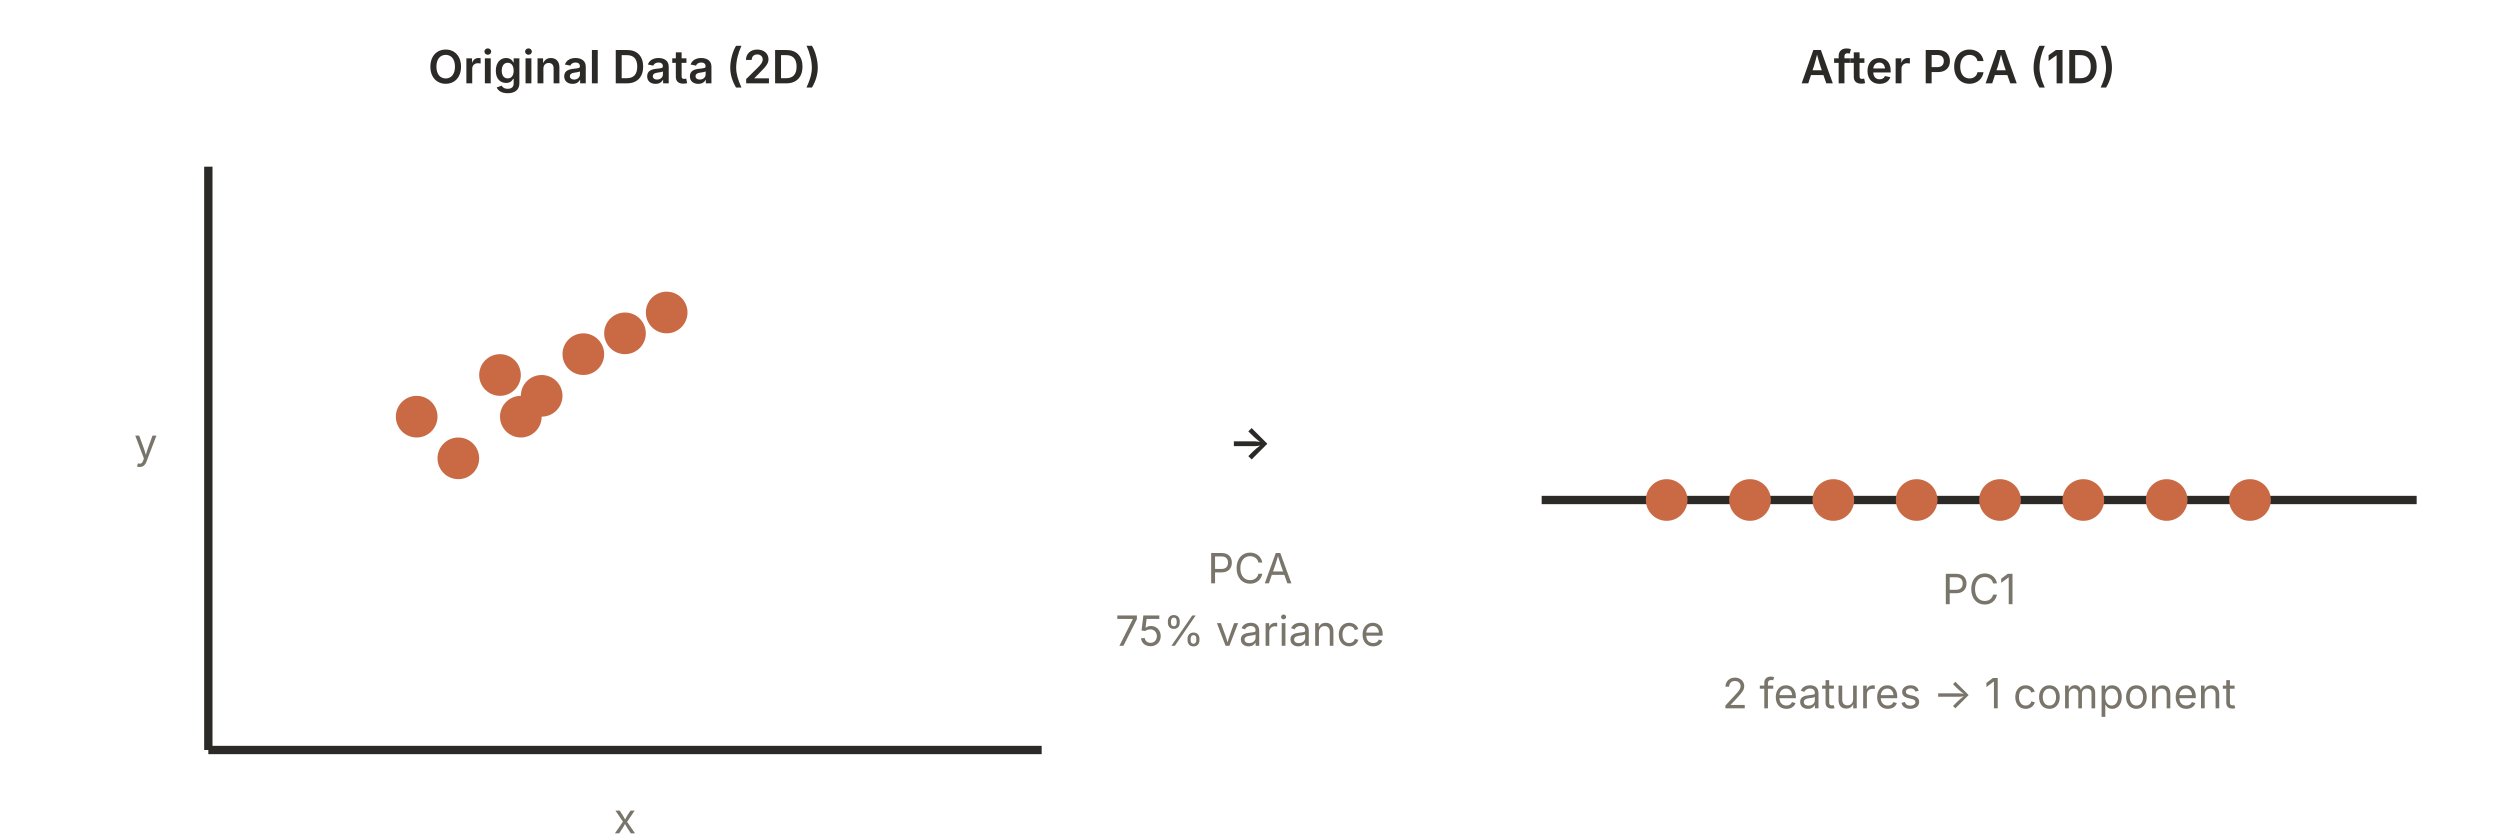
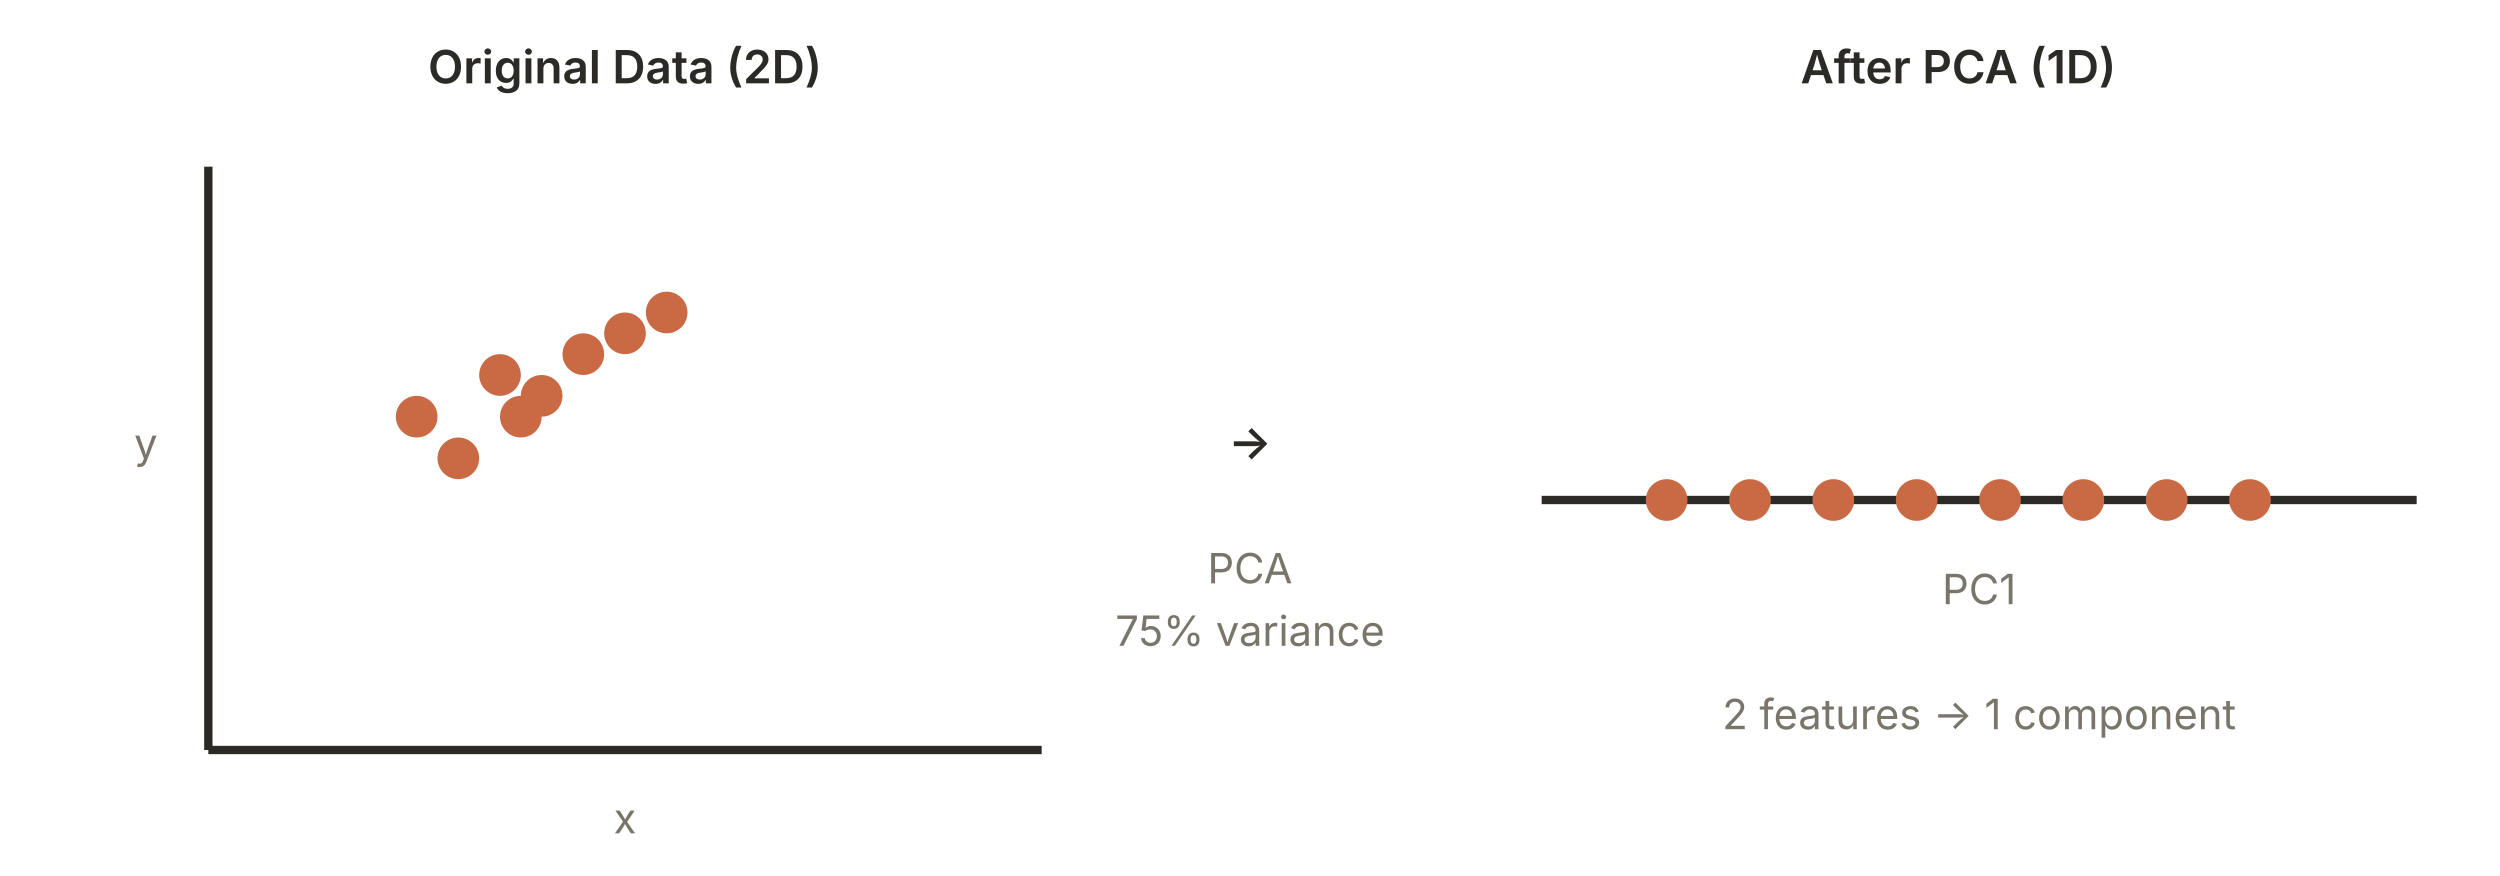
- <svg xmlns="http://www.w3.org/2000/svg" viewBox="0 0 600 200" font-family="Inter, sans-serif">
+ <svg xmlns="http://www.w3.org/2000/svg" viewBox="0 0 600 210" font-family="Inter, sans-serif">
  <defs>
    <style>
      .point { fill: #C96A45; }
      .axis { stroke: #2B2A26; stroke-width: 2; }
      .line { stroke: #4F7A5C; stroke-width: 2; }
      .text { fill: #2B2A26; font-size: 11px; font-weight: 600; text-anchor: middle; }
      .label { fill: #7A756A; font-size: 10px; text-anchor: middle; }
    </style>
  </defs>
  <text class="text" x="150" y="20">Original Data (2D)</text>
  <line class="axis" x1="50" y1="180" x2="250" y2="180" />
  <line class="axis" x1="50" y1="180" x2="50" y2="40" />
  <text class="label" x="150" y="200">x</text>
  <text class="label" x="35" y="110">y</text>
  <circle class="point" cx="100" cy="100" r="5" />
  <circle class="point" cx="120" cy="90" r="5" />
  <circle class="point" cx="140" cy="85" r="5" />
  <circle class="point" cx="110" cy="110" r="5" />
  <circle class="point" cx="130" cy="95" r="5" />
  <circle class="point" cx="150" cy="80" r="5" />
  <circle class="point" cx="160" cy="75" r="5" />
  <circle class="point" cx="125" cy="100" r="5" />
  <text class="text" x="300" y="110" font-size="24">→</text>
  <text class="label" x="300" y="140">PCA</text>
  <text class="label" x="300" y="155">75% variance</text>
  <text class="text" x="470" y="20">After PCA (1D)</text>
  <line class="axis" x1="370" y1="120" x2="580" y2="120" />
  <text class="label" x="475" y="145">PC1</text>
  <circle class="point" cx="400" cy="120" r="5" />
  <circle class="point" cx="420" cy="120" r="5" />
  <circle class="point" cx="440" cy="120" r="5" />
  <circle class="point" cx="460" cy="120" r="5" />
  <circle class="point" cx="480" cy="120" r="5" />
  <circle class="point" cx="500" cy="120" r="5" />
  <circle class="point" cx="520" cy="120" r="5" />
  <circle class="point" cx="540" cy="120" r="5" />
-   <text class="label" x="475" y="170" font-size="10">2 features → 1 component</text>
+   <text class="label" x="475" y="175" font-size="10">2 features → 1 component</text>
</svg>
